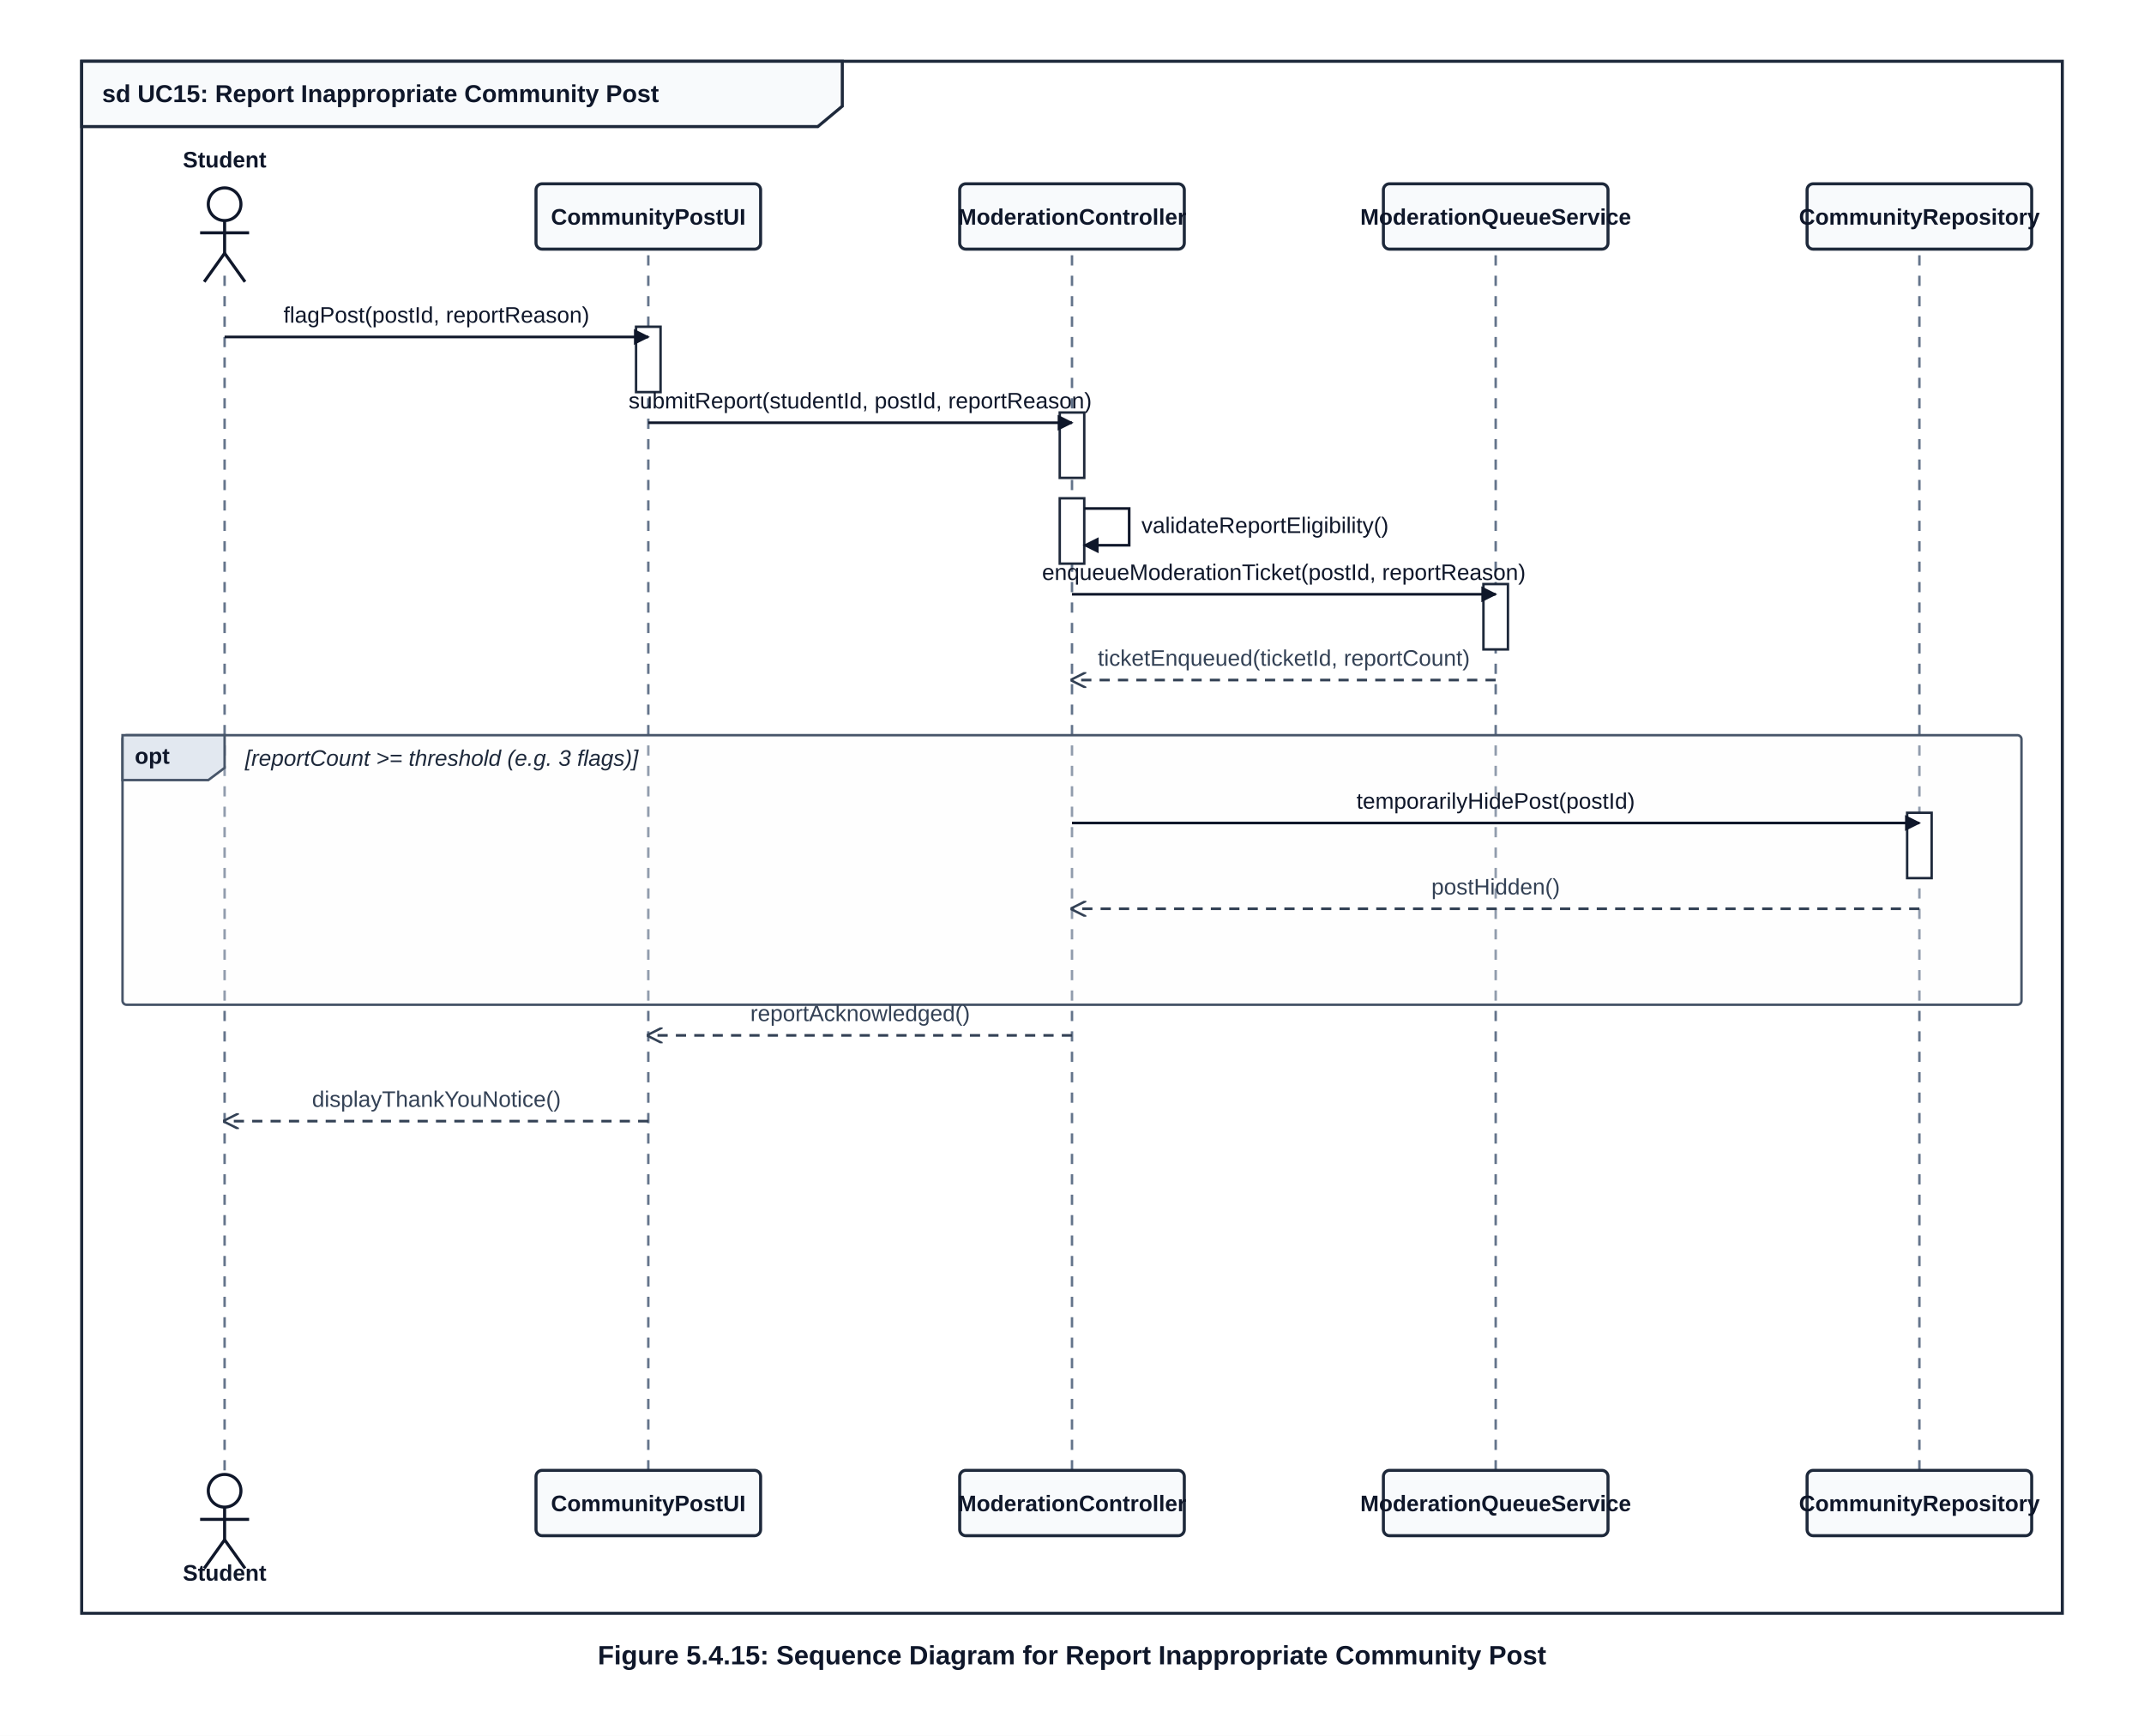
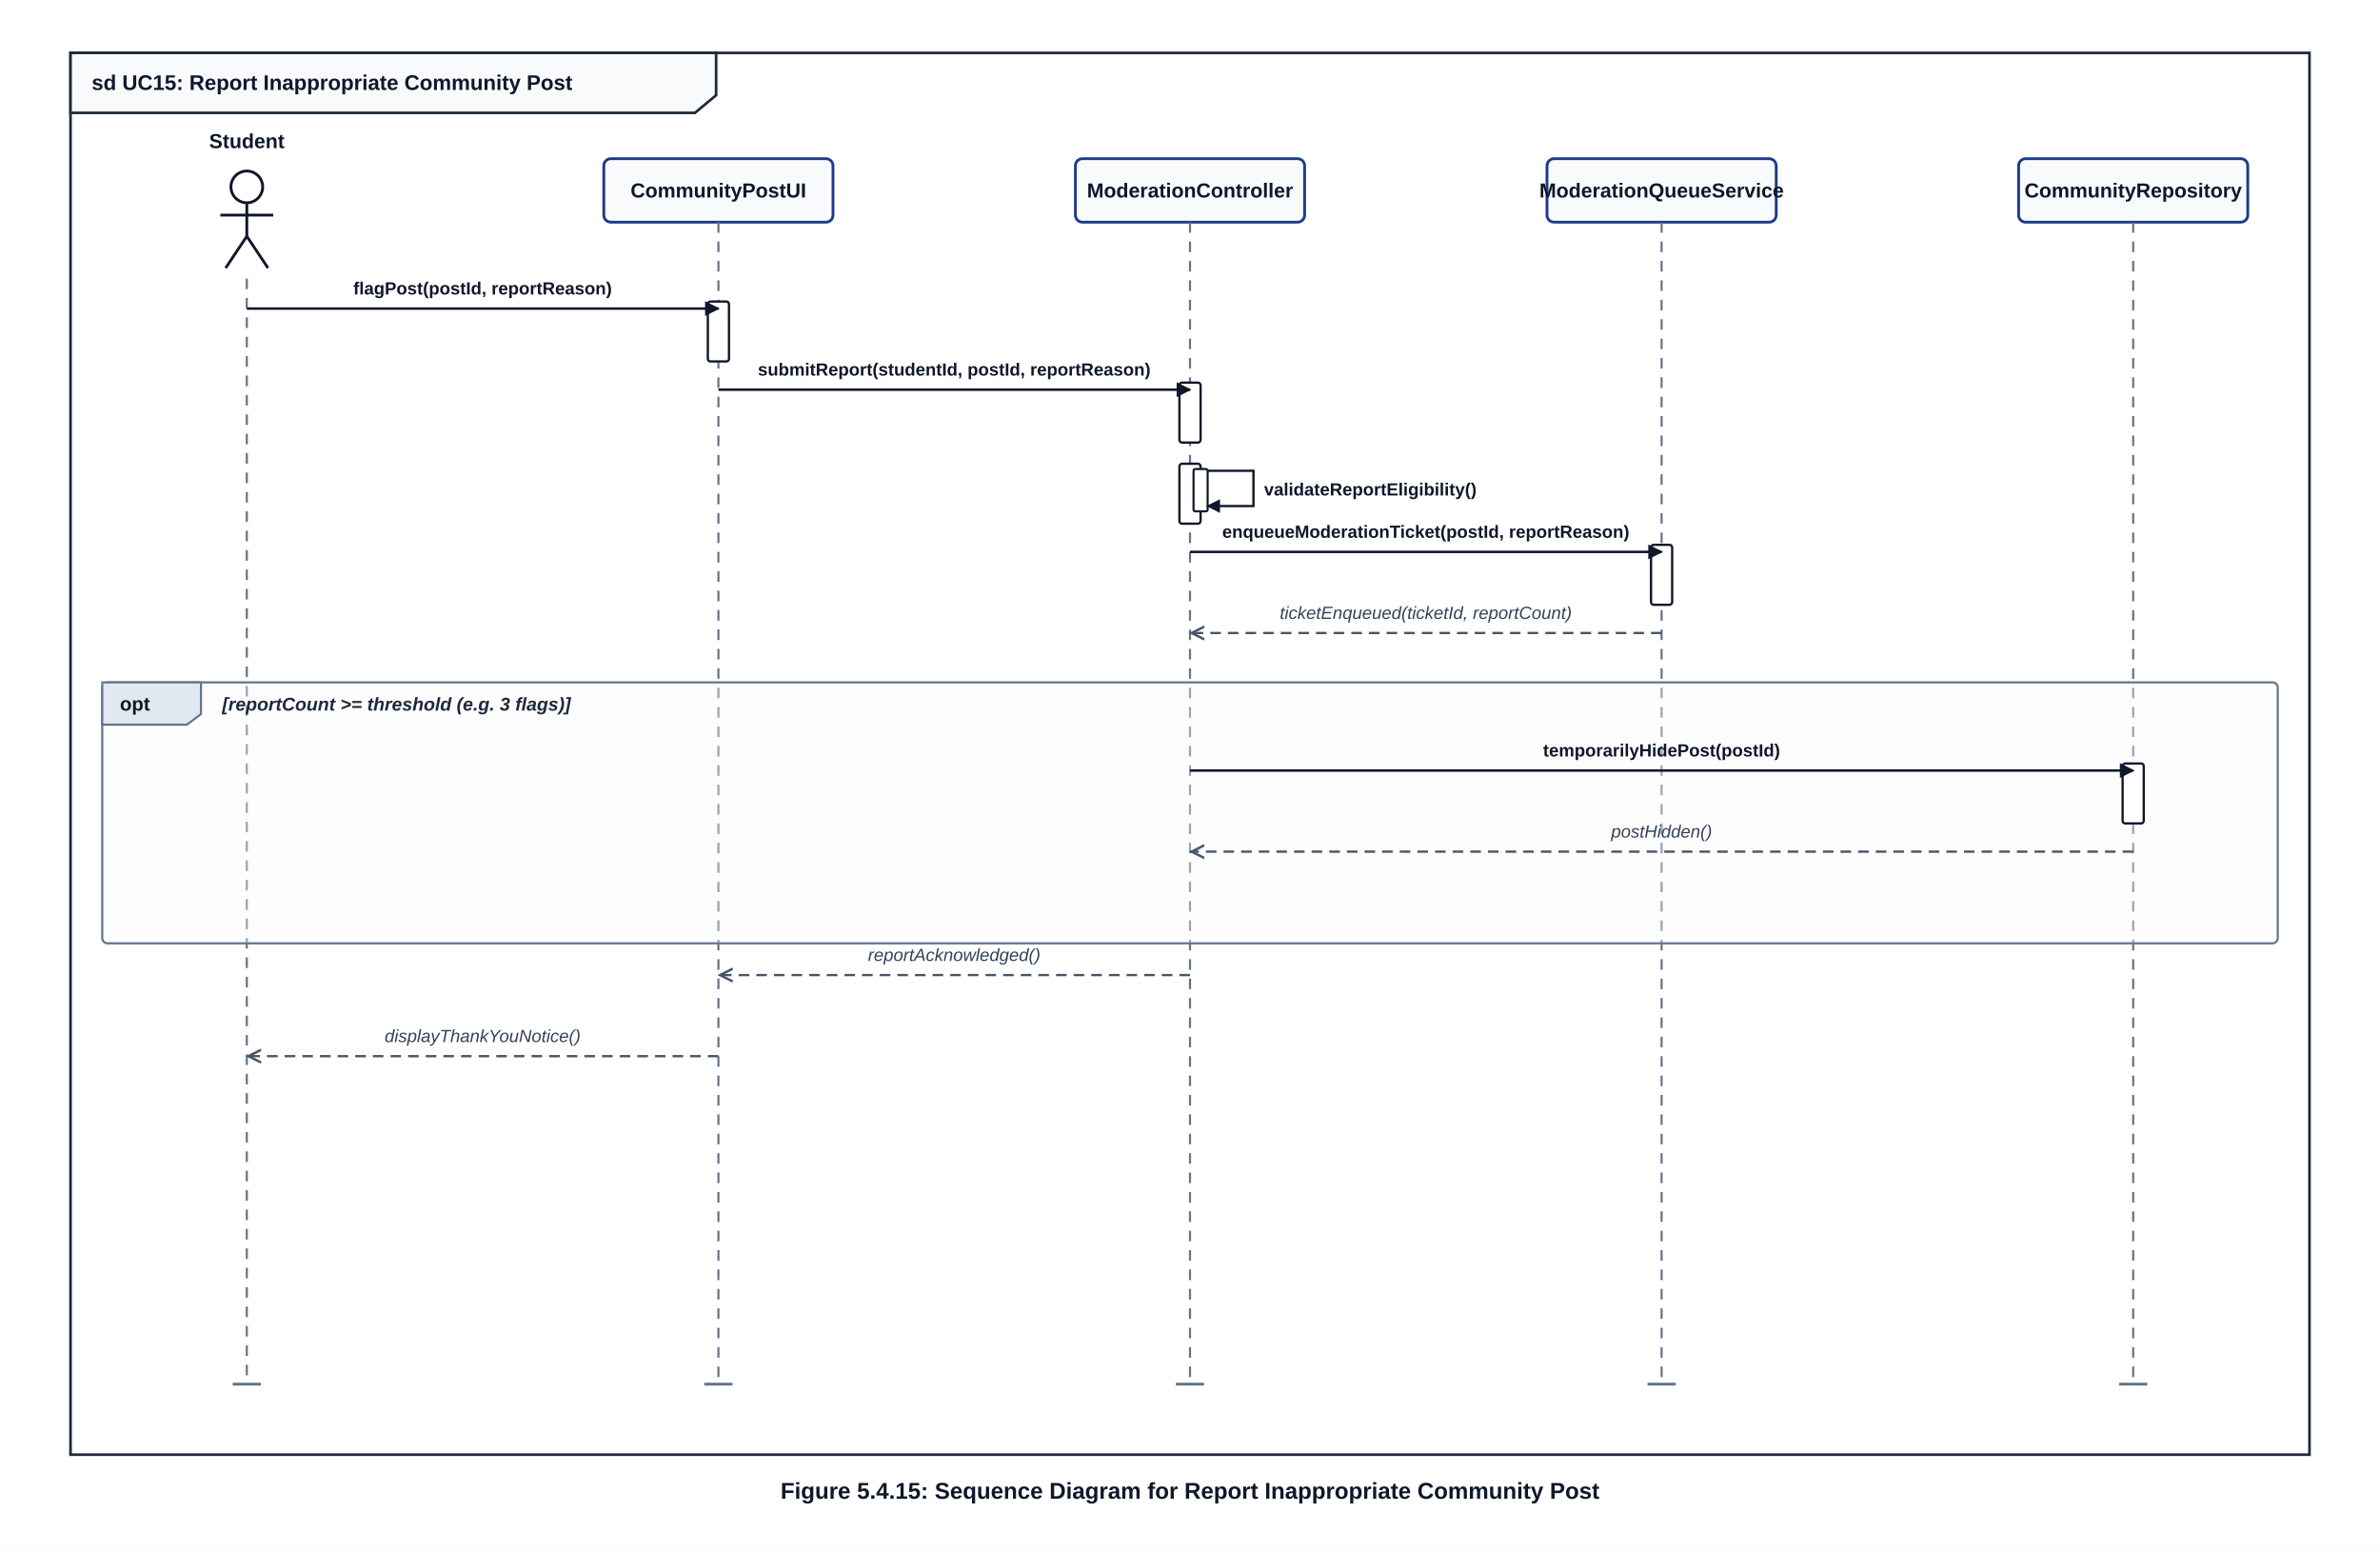
- <svg xmlns="http://www.w3.org/2000/svg" width="1050" height="850" viewBox="0 0 1050 850">
+ <svg xmlns="http://www.w3.org/2000/svg" width="1350" height="880" viewBox="0 0 1350 880">
  <defs>
    <marker id="arrow" viewBox="0 0 10 10" refX="9" refY="5" markerWidth="6" markerHeight="6" orient="auto">
      <path d="M 0 0 L 10 5 L 0 10 z" fill="#0f172a" />
    </marker>
-     <marker id="async" viewBox="0 0 10 10" refX="9" refY="5" markerWidth="6" markerHeight="6" orient="auto">
-       <path d="M 0 0 L 10 5 L 0 10" fill="none" stroke="#0f172a" stroke-width="1.5" />
-     </marker>
-     <marker id="return-arrow" viewBox="0 0 10 10" refX="9" refY="5" markerWidth="6" markerHeight="6" orient="auto">
-       <path d="M 0 0 L 10 5 L 0 10" fill="none" stroke="#334155" stroke-width="1.5" />
+     <marker id="return-arrow" viewBox="0 0 10 10" refX="9" refY="5" markerWidth="7" markerHeight="7" orient="auto">
+       <path d="M 0 1 L 8 5 L 0 9" fill="none" stroke="#475569" stroke-width="1.5" />
    </marker>
  </defs>
-   <rect width="1050" height="850" fill="#ffffff" />
-   <rect x="40" y="30" width="970" height="760" fill="none" stroke="#1e293b" stroke-width="1.5" />
-   <path d="M 40 30 L 412.5 30 L 412.5 52 L 400.5 62 L 40 62 Z" fill="#f8fafc" stroke="#1e293b" stroke-width="1.5" />
-   <text x="50" y="50" font-family="Arial, sans-serif" font-size="12" font-weight="bold" fill="#0f172a">sd UC15: Report Inappropriate Community Post</text>
-   <line x1="110.0" y1="135" x2="110.0" y2="720" stroke="#64748b" stroke-width="1.2" stroke-dasharray="5,5" />
-   <circle cx="110.0" cy="100" r="8" fill="#ffffff" stroke="#0f172a" stroke-width="1.5" />
-   <line x1="110.0" y1="108" x2="110.0" y2="124" stroke="#0f172a" stroke-width="1.5" />
-   <line x1="98.0" y1="114" x2="122.0" y2="114" stroke="#0f172a" stroke-width="1.5" />
-   <line x1="110.0" y1="124" x2="100.0" y2="138" stroke="#0f172a" stroke-width="1.5" />
-   <line x1="110.0" y1="124" x2="120.0" y2="138" stroke="#0f172a" stroke-width="1.5" />
-   <text x="110.0" y="82" font-family="Arial, sans-serif" font-size="11" font-weight="bold" fill="#0f172a" text-anchor="middle">Student</text>
-   <circle cx="110.0" cy="730" r="8" fill="#ffffff" stroke="#0f172a" stroke-width="1.5" />
-   <line x1="110.0" y1="738" x2="110.0" y2="754" stroke="#0f172a" stroke-width="1.5" />
-   <line x1="98.0" y1="744" x2="122.0" y2="744" stroke="#0f172a" stroke-width="1.5" />
-   <line x1="110.0" y1="754" x2="100.0" y2="768" stroke="#0f172a" stroke-width="1.5" />
-   <line x1="110.0" y1="754" x2="120.0" y2="768" stroke="#0f172a" stroke-width="1.5" />
-   <text x="110.0" y="774" font-family="Arial, sans-serif" font-size="11" font-weight="bold" fill="#0f172a" text-anchor="middle">Student</text>
-   <line x1="317.5" y1="125" x2="317.5" y2="720" stroke="#64748b" stroke-width="1.2" stroke-dasharray="5,5" />
-   <rect x="262.5" y="90" width="110" height="32" fill="#f8fafc" stroke="#1e293b" stroke-width="1.5" rx="3" />
-   <text x="317.5" y="110" font-family="Arial, sans-serif" font-size="11" font-weight="bold" fill="#0f172a" text-anchor="middle">CommunityPostUI</text>
-   <rect x="262.5" y="720" width="110" height="32" fill="#f8fafc" stroke="#1e293b" stroke-width="1.5" rx="3" />
-   <text x="317.5" y="740" font-family="Arial, sans-serif" font-size="11" font-weight="bold" fill="#0f172a" text-anchor="middle">CommunityPostUI</text>
-   <line x1="525.0" y1="125" x2="525.0" y2="720" stroke="#64748b" stroke-width="1.2" stroke-dasharray="5,5" />
-   <rect x="470.0" y="90" width="110" height="32" fill="#f8fafc" stroke="#1e293b" stroke-width="1.5" rx="3" />
-   <text x="525.0" y="110" font-family="Arial, sans-serif" font-size="11" font-weight="bold" fill="#0f172a" text-anchor="middle">ModerationController</text>
-   <rect x="470.0" y="720" width="110" height="32" fill="#f8fafc" stroke="#1e293b" stroke-width="1.5" rx="3" />
-   <text x="525.0" y="740" font-family="Arial, sans-serif" font-size="11" font-weight="bold" fill="#0f172a" text-anchor="middle">ModerationController</text>
-   <line x1="732.5" y1="125" x2="732.5" y2="720" stroke="#64748b" stroke-width="1.2" stroke-dasharray="5,5" />
-   <rect x="677.5" y="90" width="110" height="32" fill="#f8fafc" stroke="#1e293b" stroke-width="1.5" rx="3" />
-   <text x="732.5" y="110" font-family="Arial, sans-serif" font-size="11" font-weight="bold" fill="#0f172a" text-anchor="middle">ModerationQueueService</text>
-   <rect x="677.5" y="720" width="110" height="32" fill="#f8fafc" stroke="#1e293b" stroke-width="1.5" rx="3" />
-   <text x="732.5" y="740" font-family="Arial, sans-serif" font-size="11" font-weight="bold" fill="#0f172a" text-anchor="middle">ModerationQueueService</text>
-   <line x1="940.0" y1="125" x2="940.0" y2="720" stroke="#64748b" stroke-width="1.2" stroke-dasharray="5,5" />
-   <rect x="885.0" y="90" width="110" height="32" fill="#f8fafc" stroke="#1e293b" stroke-width="1.5" rx="3" />
-   <text x="940.0" y="110" font-family="Arial, sans-serif" font-size="11" font-weight="bold" fill="#0f172a" text-anchor="middle">CommunityRepository</text>
-   <rect x="885.0" y="720" width="110" height="32" fill="#f8fafc" stroke="#1e293b" stroke-width="1.5" rx="3" />
-   <text x="940.0" y="740" font-family="Arial, sans-serif" font-size="11" font-weight="bold" fill="#0f172a" text-anchor="middle">CommunityRepository</text>
-   <rect x="60" y="360" width="930" height="132" fill="#fafbfc" fill-opacity="0.3" stroke="#475569" stroke-width="1.2" rx="2" />
-   <path d="M 60 360 L 110 360 L 110 376 L 102 382 L 60 382 Z" fill="#e2e8f0" stroke="#475569" stroke-width="1.2" />
-   <text x="66" y="374" font-family="Arial, sans-serif" font-size="11" font-weight="bold" fill="#0f172a">opt</text>
-   <text x="120" y="375" font-family="Arial, sans-serif" font-size="11" font-style="italic" fill="#1e293b">[reportCount &gt;= threshold (e.g. 3 flags)]</text>
-   <rect x="311.5" y="160" width="12" height="32" fill="#ffffff" stroke="#1e293b" stroke-width="1.2" />
-   <line x1="110.0" y1="165" x2="317.5" y2="165" stroke="#0f172a" stroke-width="1.3" marker-end="url(#arrow)" />
-   <text x="213.75" y="158" font-family="Arial, sans-serif" font-size="11" fill="#0f172a" text-anchor="middle">flagPost(postId, reportReason)</text>
-   <rect x="519.0" y="202" width="12" height="32" fill="#ffffff" stroke="#1e293b" stroke-width="1.2" />
-   <line x1="317.5" y1="207" x2="525.0" y2="207" stroke="#0f172a" stroke-width="1.3" marker-end="url(#arrow)" />
-   <text x="421.25" y="200" font-family="Arial, sans-serif" font-size="11" fill="#0f172a" text-anchor="middle">submitReport(studentId, postId, reportReason)</text>
-   <rect x="519.0" y="244" width="12" height="32" fill="#ffffff" stroke="#1e293b" stroke-width="1.2" />
-   <path d="M 531.0 249 L 553.0 249 L 553.0 267 L 531.0 267" fill="none" stroke="#0f172a" stroke-width="1.3" marker-end="url(#arrow)" />
-   <text x="559.0" y="261" font-family="Arial, sans-serif" font-size="11" fill="#0f172a" text-anchor="start">validateReportEligibility()</text>
-   <rect x="726.5" y="286" width="12" height="32" fill="#ffffff" stroke="#1e293b" stroke-width="1.2" />
-   <line x1="525.0" y1="291" x2="732.5" y2="291" stroke="#0f172a" stroke-width="1.3" marker-end="url(#arrow)" />
-   <text x="628.75" y="284" font-family="Arial, sans-serif" font-size="11" fill="#0f172a" text-anchor="middle">enqueueModerationTicket(postId, reportReason)</text>
-   <line x1="732.5" y1="333" x2="525.0" y2="333" stroke="#334155" stroke-width="1.3" stroke-dasharray="5,4" marker-end="url(#return-arrow)" />
-   <text x="628.75" y="326" font-family="Arial, sans-serif" font-size="11" fill="#334155" text-anchor="middle">ticketEnqueued(ticketId, reportCount)</text>
-   <rect x="934.0" y="398" width="12" height="32" fill="#ffffff" stroke="#1e293b" stroke-width="1.2" />
-   <line x1="525.0" y1="403" x2="940.0" y2="403" stroke="#0f172a" stroke-width="1.3" marker-end="url(#arrow)" />
-   <text x="732.5" y="396" font-family="Arial, sans-serif" font-size="11" fill="#0f172a" text-anchor="middle">temporarilyHidePost(postId)</text>
-   <line x1="940.0" y1="445" x2="525.0" y2="445" stroke="#334155" stroke-width="1.3" stroke-dasharray="5,4" marker-end="url(#return-arrow)" />
-   <text x="732.5" y="438" font-family="Arial, sans-serif" font-size="11" fill="#334155" text-anchor="middle">postHidden()</text>
-   <line x1="525.0" y1="507" x2="317.5" y2="507" stroke="#334155" stroke-width="1.3" stroke-dasharray="5,4" marker-end="url(#return-arrow)" />
-   <text x="421.25" y="500" font-family="Arial, sans-serif" font-size="11" fill="#334155" text-anchor="middle">reportAcknowledged()</text>
-   <line x1="317.5" y1="549" x2="110.0" y2="549" stroke="#334155" stroke-width="1.3" stroke-dasharray="5,4" marker-end="url(#return-arrow)" />
-   <text x="213.75" y="542" font-family="Arial, sans-serif" font-size="11" fill="#334155" text-anchor="middle">displayThankYouNotice()</text>
-   <text x="525.0" y="815" font-family="Arial, sans-serif" font-size="13" font-weight="bold" fill="#0f172a" text-anchor="middle">Figure 5.4.15: Sequence Diagram for Report Inappropriate Community Post</text>
+   <rect width="1350" height="880" fill="#ffffff" />
+   <rect x="40" y="30" width="1270" height="795" fill="none" stroke="#1e293b" stroke-width="1.5" />
+   <path d="M 40 30 L 406.2 30 L 406.2 54 L 394.2 64 L 40 64 Z" fill="#f8fafc" stroke="#1e293b" stroke-width="1.5" />
+   <text x="52" y="51" font-family="Arial, sans-serif" font-size="12" font-weight="bold" fill="#0f172a">sd UC15: Report Inappropriate Community Post</text>
+   <circle cx="140.0" cy="106" r="9" fill="#ffffff" stroke="#0f172a" stroke-width="1.6" />
+   <line x1="140.0" y1="115" x2="140.0" y2="134" stroke="#0f172a" stroke-width="1.6" />
+   <line x1="125.0" y1="122" x2="155.0" y2="122" stroke="#0f172a" stroke-width="1.6" />
+   <line x1="140.0" y1="134" x2="128.0" y2="152" stroke="#0f172a" stroke-width="1.6" />
+   <line x1="140.0" y1="134" x2="152.0" y2="152" stroke="#0f172a" stroke-width="1.6" />
+   <text x="140.0" y="84" font-family="Arial, sans-serif" font-size="11.5" font-weight="bold" fill="#0f172a" text-anchor="middle">Student</text>
+   <line x1="140.0" y1="158" x2="140.0" y2="785" stroke="#64748b" stroke-width="1.2" stroke-dasharray="6,5" />
+   <line x1="132.0" y1="785" x2="148.0" y2="785" stroke="#64748b" stroke-width="1.6" />
+   <rect x="342.5" y="90" width="130" height="36" fill="#f8fafc" stroke="#1e3a8a" stroke-width="1.6" rx="4" />
+   <text x="407.5" y="112" font-family="Arial, sans-serif" font-size="11.5" font-weight="bold" fill="#0f172a" text-anchor="middle">CommunityPostUI</text>
+   <line x1="407.5" y1="126" x2="407.5" y2="785" stroke="#64748b" stroke-width="1.2" stroke-dasharray="6,5" />
+   <line x1="399.5" y1="785" x2="415.5" y2="785" stroke="#64748b" stroke-width="1.6" />
+   <rect x="610.0" y="90" width="130" height="36" fill="#f8fafc" stroke="#1e3a8a" stroke-width="1.6" rx="4" />
+   <text x="675.0" y="112" font-family="Arial, sans-serif" font-size="11.5" font-weight="bold" fill="#0f172a" text-anchor="middle">ModerationController</text>
+   <line x1="675.0" y1="126" x2="675.0" y2="785" stroke="#64748b" stroke-width="1.2" stroke-dasharray="6,5" />
+   <line x1="667.0" y1="785" x2="683.0" y2="785" stroke="#64748b" stroke-width="1.6" />
+   <rect x="877.5" y="90" width="130" height="36" fill="#f8fafc" stroke="#1e3a8a" stroke-width="1.6" rx="4" />
+   <text x="942.5" y="112" font-family="Arial, sans-serif" font-size="11.5" font-weight="bold" fill="#0f172a" text-anchor="middle">ModerationQueueService</text>
+   <line x1="942.5" y1="126" x2="942.5" y2="785" stroke="#64748b" stroke-width="1.2" stroke-dasharray="6,5" />
+   <line x1="934.5" y1="785" x2="950.5" y2="785" stroke="#64748b" stroke-width="1.6" />
+   <rect x="1145.0" y="90" width="130" height="36" fill="#f8fafc" stroke="#1e3a8a" stroke-width="1.6" rx="4" />
+   <text x="1210.0" y="112" font-family="Arial, sans-serif" font-size="11.5" font-weight="bold" fill="#0f172a" text-anchor="middle">CommunityRepository</text>
+   <line x1="1210.0" y1="126" x2="1210.0" y2="785" stroke="#64748b" stroke-width="1.2" stroke-dasharray="6,5" />
+   <line x1="1202.0" y1="785" x2="1218.0" y2="785" stroke="#64748b" stroke-width="1.6" />
+   <rect x="58" y="387" width="1234" height="148" fill="#f8fafc" fill-opacity="0.35" stroke="#64748b" stroke-width="1.2" rx="3" />
+   <path d="M 58 387 L 114 387 L 114 405 L 106 411 L 58 411 Z" fill="#e2e8f0" stroke="#64748b" stroke-width="1.2" />
+   <text x="68" y="403" font-family="Arial, sans-serif" font-size="11" font-weight="bold" fill="#0f172a">opt</text>
+   <text x="126" y="403" font-family="Arial, sans-serif" font-size="10.5" font-weight="600" font-style="italic" fill="#1e293b">[reportCount &gt;= threshold (e.g. 3 flags)]</text>
+   <rect x="401.5" y="171" width="12" height="34" fill="#ffffff" stroke="#0f172a" stroke-width="1.3" rx="1.5" />
+   <line x1="140.0" y1="175" x2="407.5" y2="175" stroke="#0f172a" stroke-width="1.4" marker-end="url(#arrow)" />
+   <text x="273.75" y="167" font-family="Arial, sans-serif" font-size="10" font-weight="600" fill="#0f172a" text-anchor="middle">flagPost(postId, reportReason)</text>
+   <rect x="669.0" y="217" width="12" height="34" fill="#ffffff" stroke="#0f172a" stroke-width="1.3" rx="1.5" />
+   <line x1="407.5" y1="221" x2="675.0" y2="221" stroke="#0f172a" stroke-width="1.4" marker-end="url(#arrow)" />
+   <text x="541.25" y="213" font-family="Arial, sans-serif" font-size="10" font-weight="600" fill="#0f172a" text-anchor="middle">submitReport(studentId, postId, reportReason)</text>
+   <rect x="669.0" y="263" width="12" height="34" fill="#ffffff" stroke="#0f172a" stroke-width="1.3" rx="1.5" />
+   <rect x="677.0" y="266" width="8" height="24" fill="#ffffff" stroke="#0f172a" stroke-width="1.2" rx="1" />
+   <path d="M 685.0 267 L 711.0 267 L 711.0 287 L 685.0 287" fill="none" stroke="#0f172a" stroke-width="1.3" marker-end="url(#arrow)" />
+   <text x="717.0" y="281" font-family="Arial, sans-serif" font-size="10" font-weight="600" fill="#0f172a" text-anchor="start">validateReportEligibility()</text>
+   <rect x="936.5" y="309" width="12" height="34" fill="#ffffff" stroke="#0f172a" stroke-width="1.3" rx="1.5" />
+   <line x1="675.0" y1="313" x2="942.5" y2="313" stroke="#0f172a" stroke-width="1.4" marker-end="url(#arrow)" />
+   <text x="808.75" y="305" font-family="Arial, sans-serif" font-size="10" font-weight="600" fill="#0f172a" text-anchor="middle">enqueueModerationTicket(postId, reportReason)</text>
+   <line x1="942.5" y1="359" x2="675.0" y2="359" stroke="#475569" stroke-width="1.3" stroke-dasharray="6,4" marker-end="url(#return-arrow)" />
+   <text x="808.75" y="351" font-family="Arial, sans-serif" font-size="10" font-style="italic" fill="#334155" text-anchor="middle">ticketEnqueued(ticketId, reportCount)</text>
+   <rect x="1204.0" y="433" width="12" height="34" fill="#ffffff" stroke="#0f172a" stroke-width="1.3" rx="1.5" />
+   <line x1="675.0" y1="437" x2="1210.0" y2="437" stroke="#0f172a" stroke-width="1.4" marker-end="url(#arrow)" />
+   <text x="942.5" y="429" font-family="Arial, sans-serif" font-size="10" font-weight="600" fill="#0f172a" text-anchor="middle">temporarilyHidePost(postId)</text>
+   <line x1="1210.0" y1="483" x2="675.0" y2="483" stroke="#475569" stroke-width="1.3" stroke-dasharray="6,4" marker-end="url(#return-arrow)" />
+   <text x="942.5" y="475" font-family="Arial, sans-serif" font-size="10" font-style="italic" fill="#334155" text-anchor="middle">postHidden()</text>
+   <line x1="675.0" y1="553" x2="407.5" y2="553" stroke="#475569" stroke-width="1.3" stroke-dasharray="6,4" marker-end="url(#return-arrow)" />
+   <text x="541.25" y="545" font-family="Arial, sans-serif" font-size="10" font-style="italic" fill="#334155" text-anchor="middle">reportAcknowledged()</text>
+   <line x1="407.5" y1="599" x2="140.0" y2="599" stroke="#475569" stroke-width="1.3" stroke-dasharray="6,4" marker-end="url(#return-arrow)" />
+   <text x="273.75" y="591" font-family="Arial, sans-serif" font-size="10" font-style="italic" fill="#334155" text-anchor="middle">displayThankYouNotice()</text>
+   <text x="675.0" y="850" font-family="Arial, sans-serif" font-size="13" font-weight="bold" fill="#0f172a" text-anchor="middle">Figure 5.4.15: Sequence Diagram for Report Inappropriate Community Post</text>
</svg>
